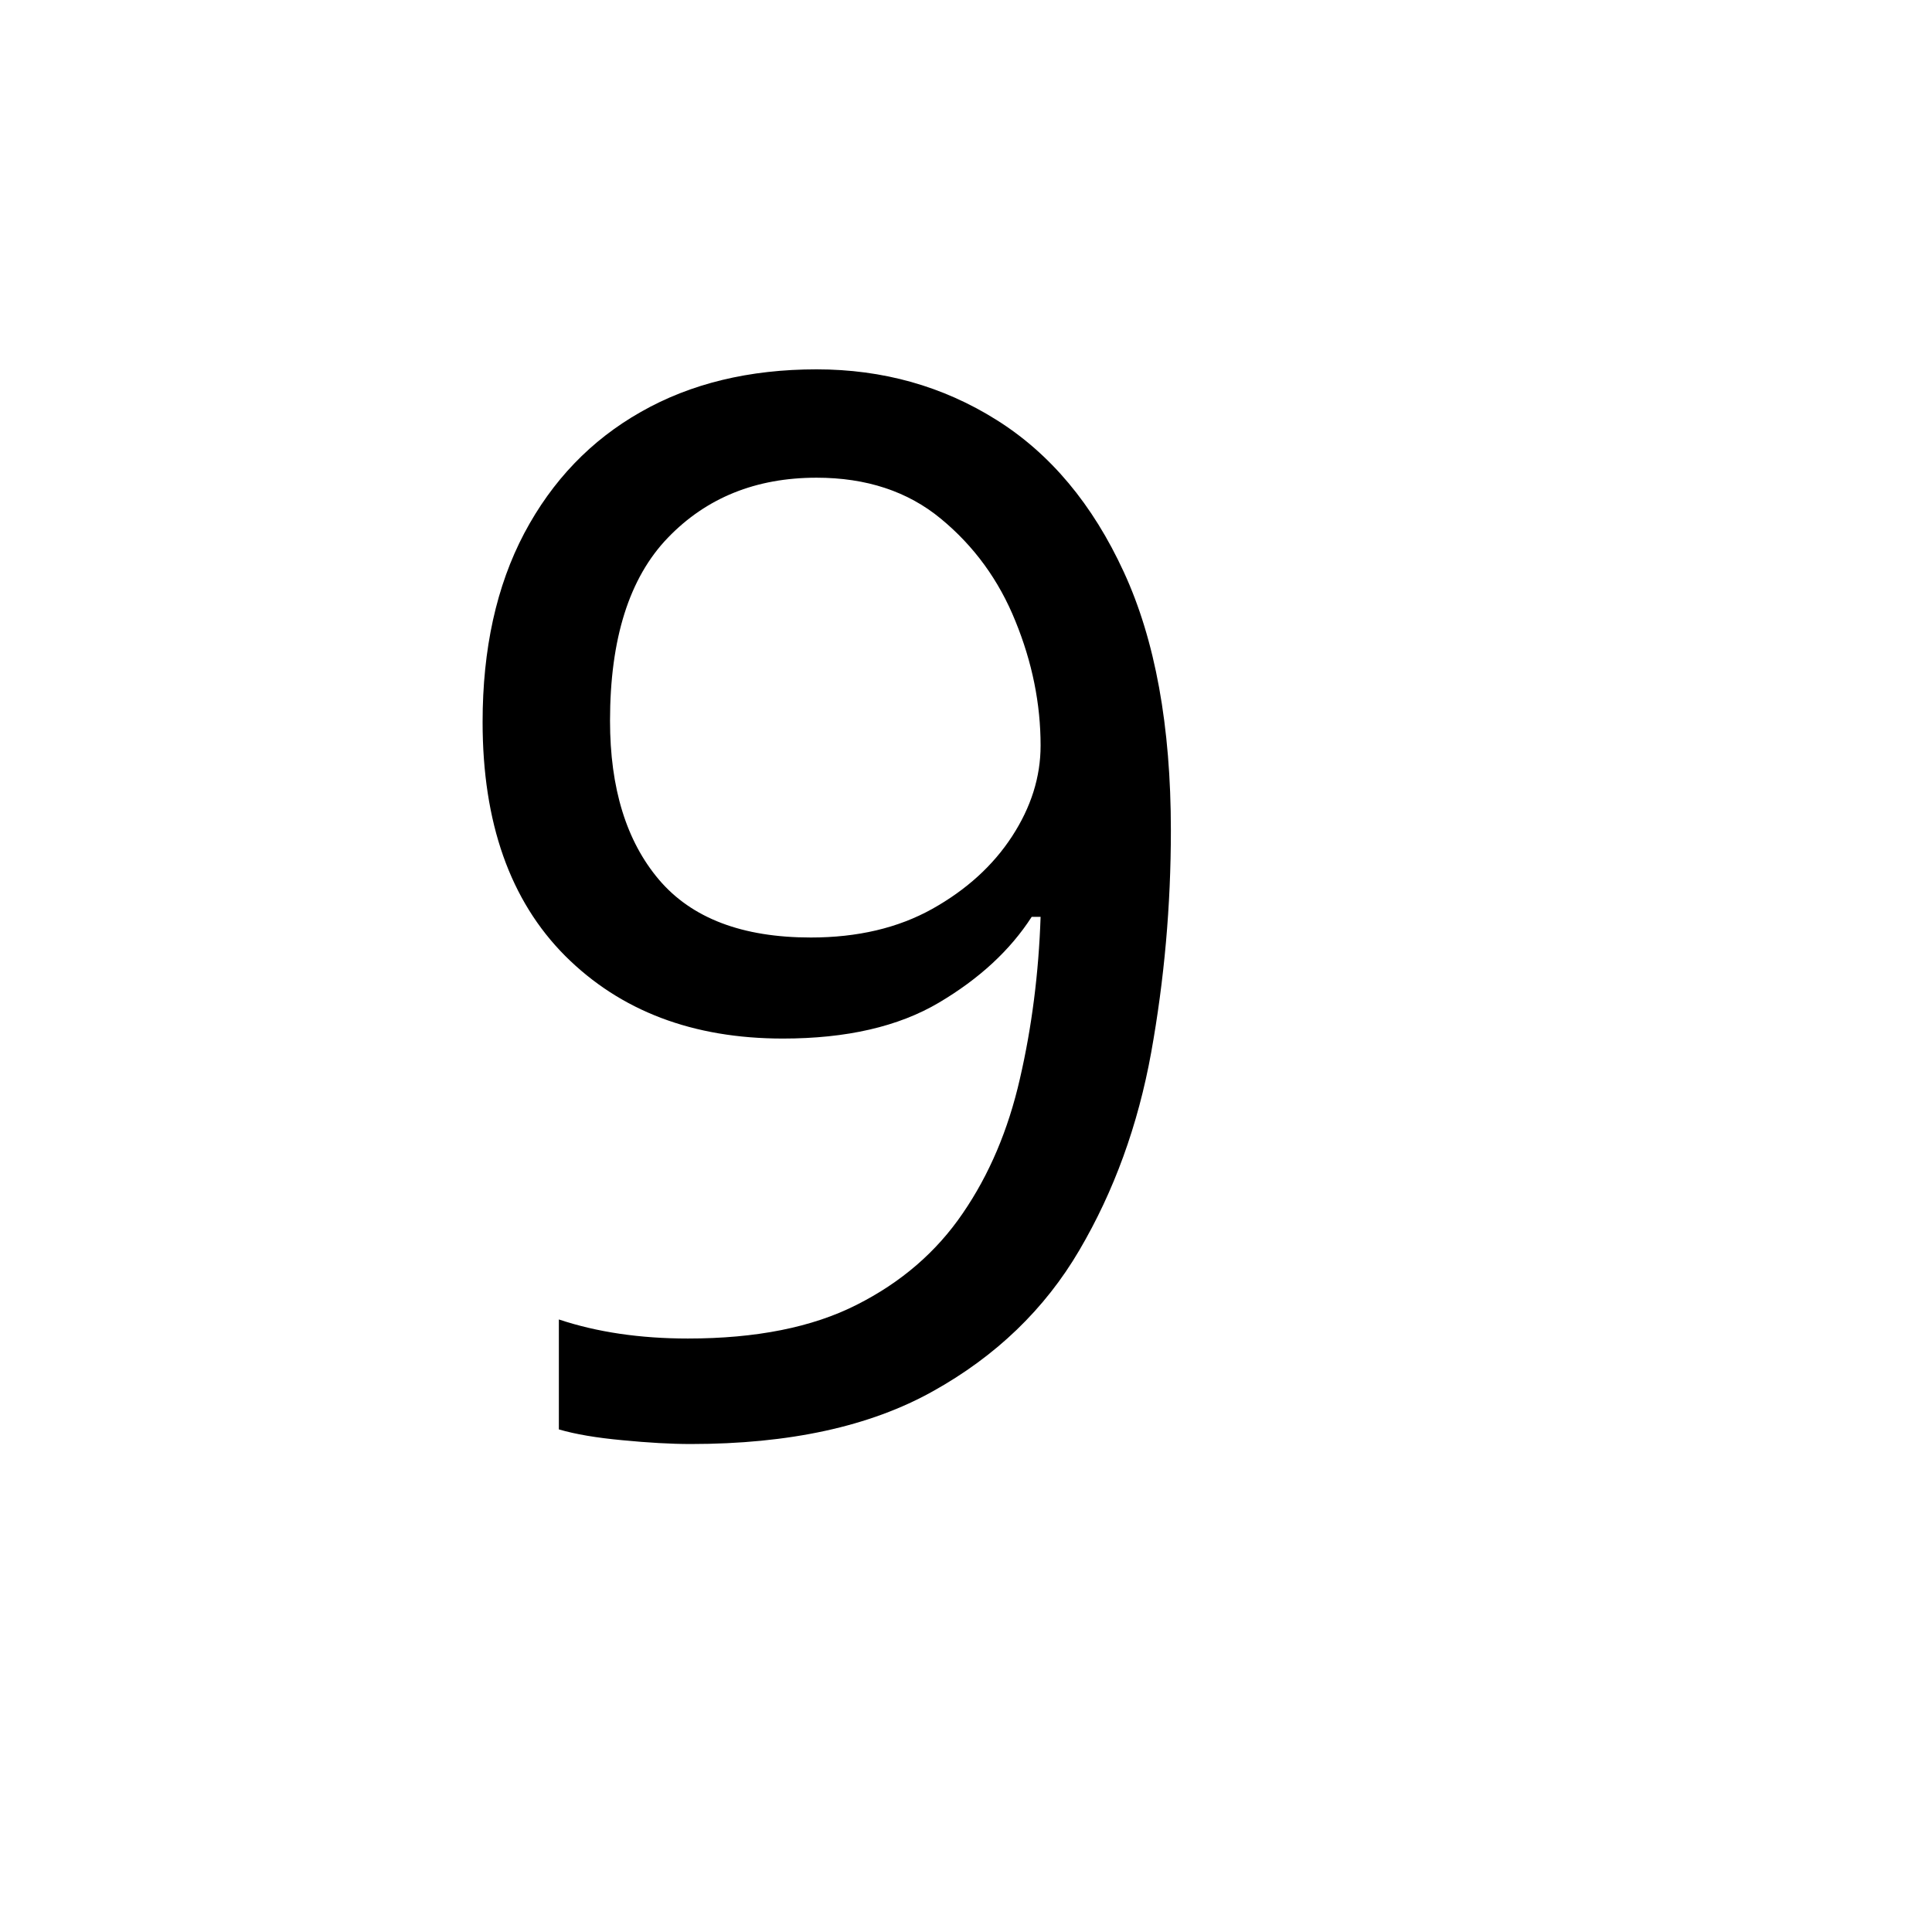
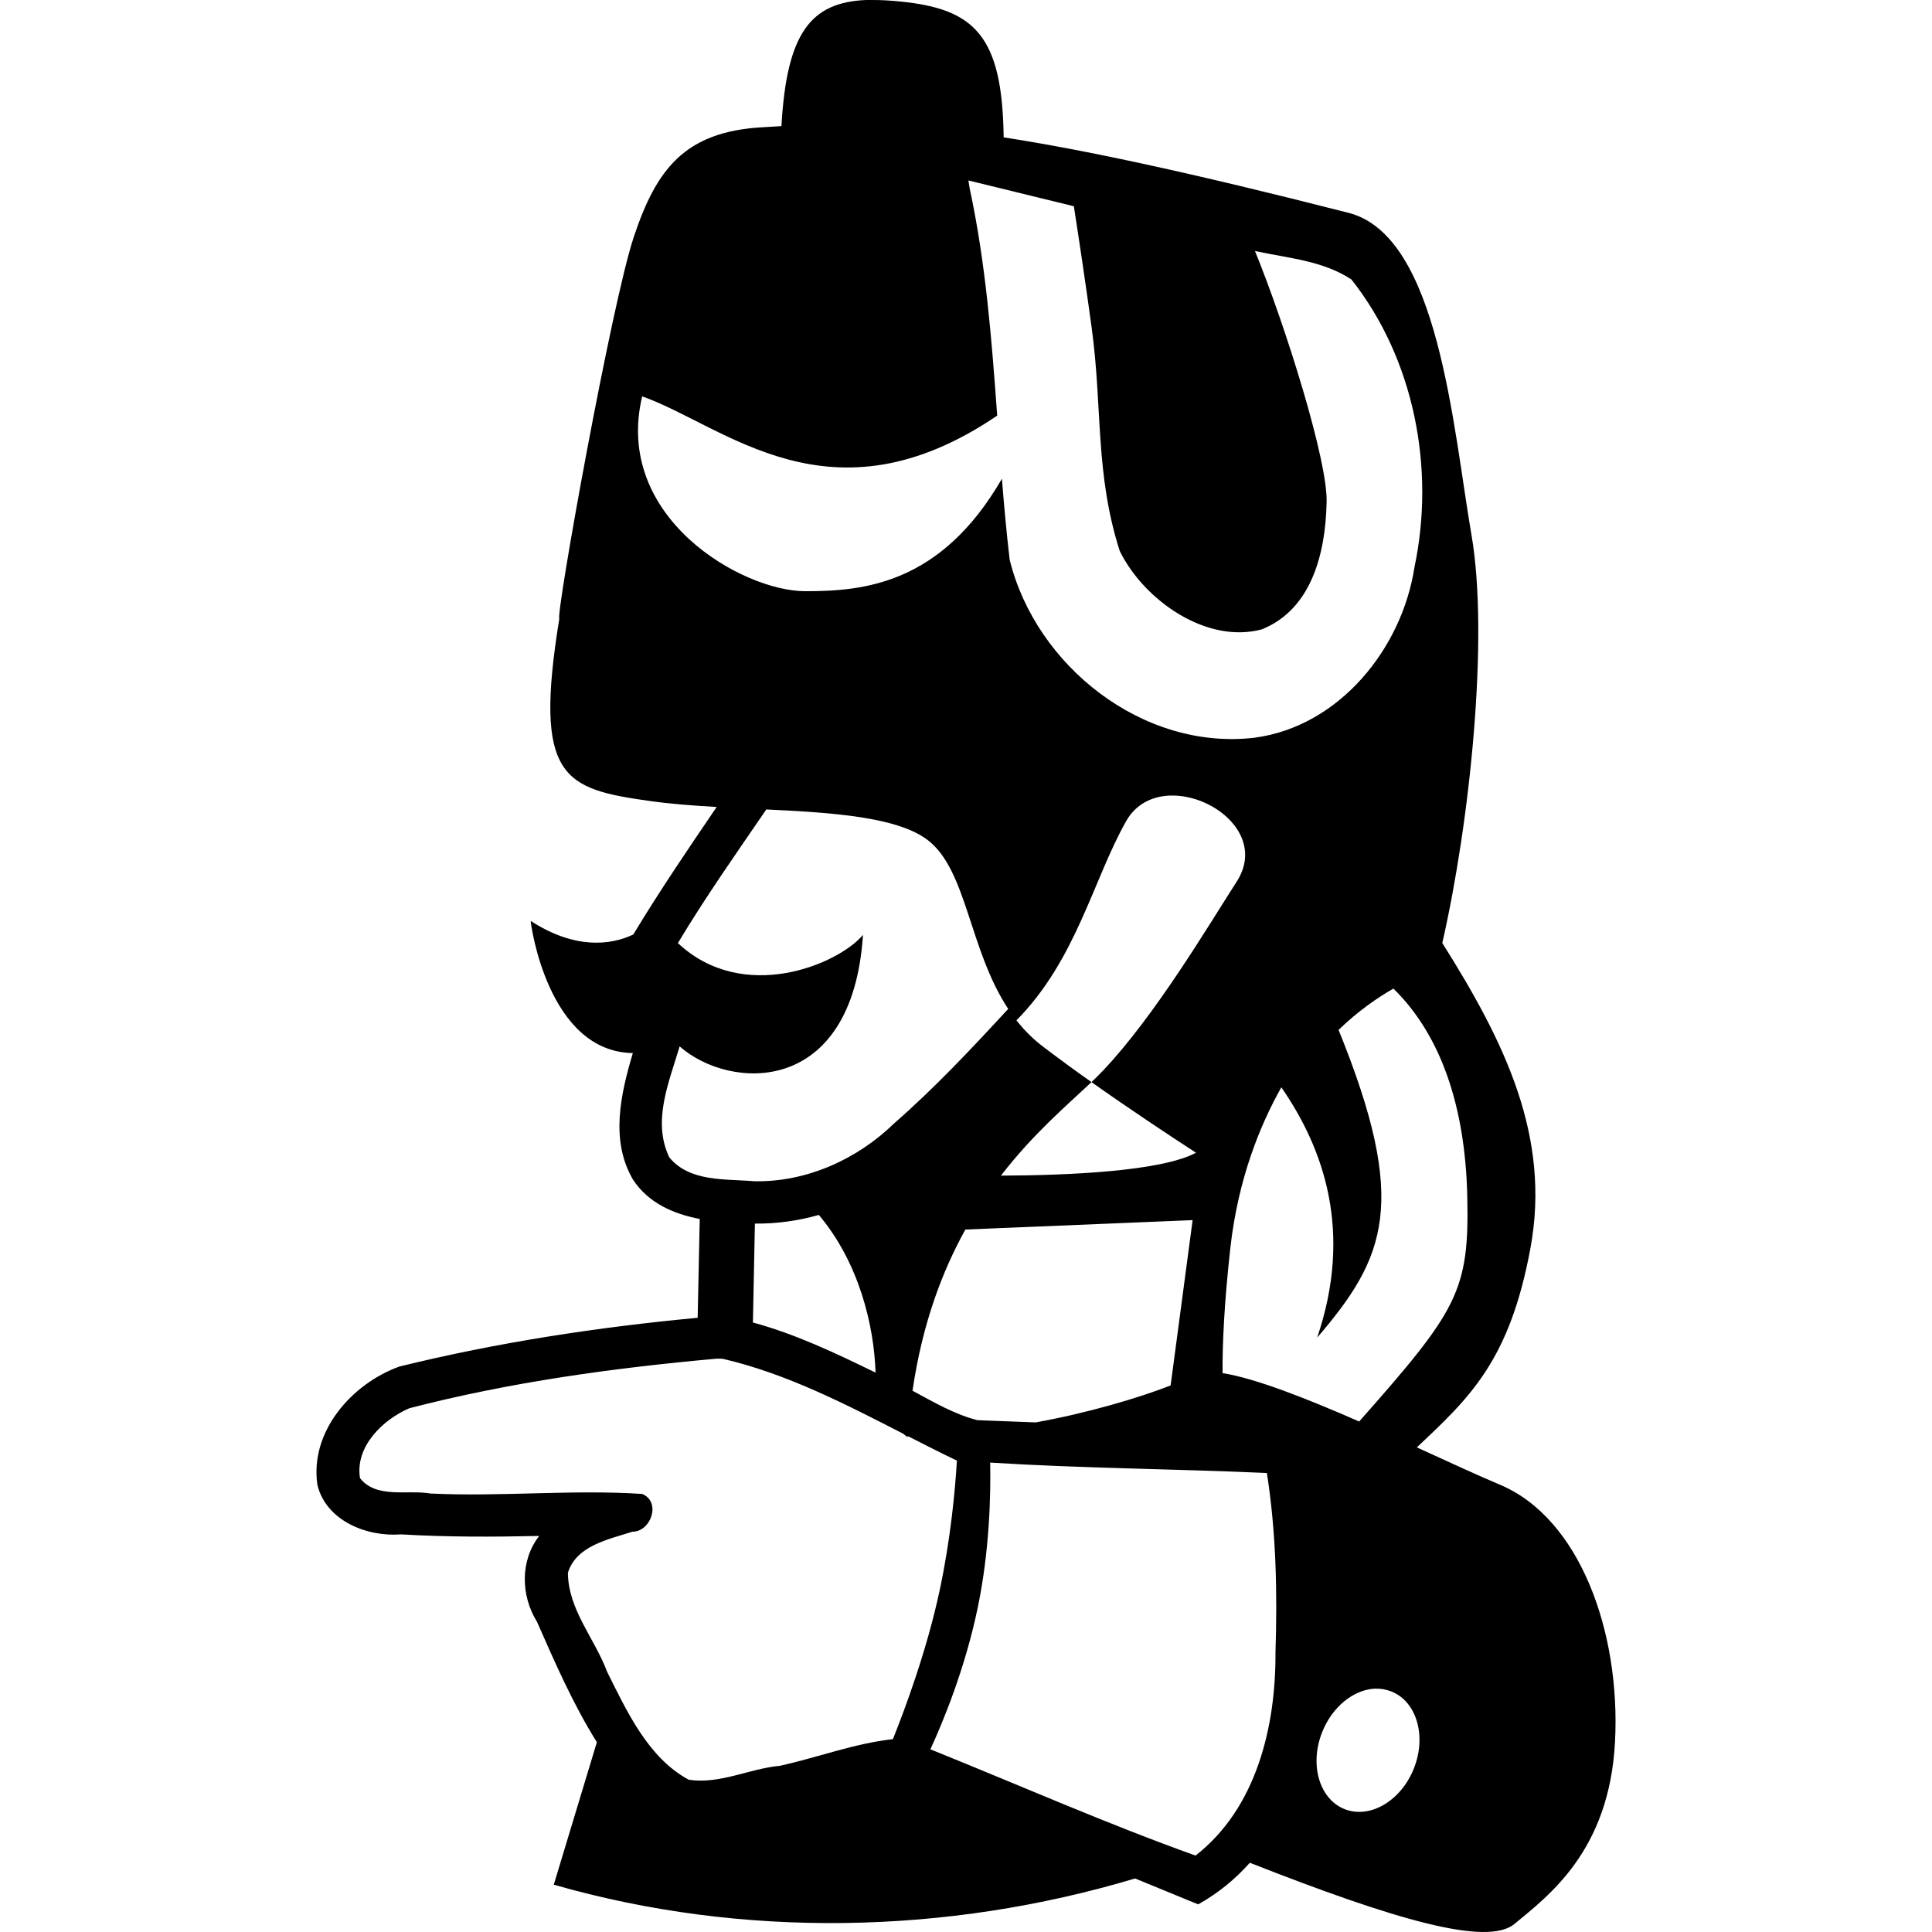
- <svg xmlns="http://www.w3.org/2000/svg" viewBox="0 0 95 95">
-   <text style="line-height:125%" x="20.137" y="1027.648" font-size="72" letter-spacing="0" word-spacing="0" font-family="Sans" transform="translate(0 -957.362)">
-     <tspan x="20.137" y="1027.648">9</tspan>
-   </text>
+ <svg xmlns="http://www.w3.org/2000/svg" width="512" height="512" version="1">
+   <path d="M229.49.002c-14.56.638-21.01 8.61-22.4 33.42-1.68.09-3.385.21-5.106.308-20.71 1.172-28.115 11.344-34.035 29.104-5.92 17.76-20.712 100.132-19.725 101.12-6.906 42.426 1.174 45.125 24.173 48.345 5.422.758 11.382 1.21 17.533 1.555-7.583 11.136-15.153 22.29-22.112 33.816h-.022c-5.973 2.827-15.455 3.964-27.154-3.615 0 .856 4.556 34.69 27.066 35.02-3.27 11.045-6.018 23.115.022 33.51 4.07 6.21 10.654 9.092 17.708 10.454l-.548 26.188c-26.587 2.49-53.124 6.548-79.028 12.91-12.634 4.547-23.85 17.27-21.74 31.404 2.315 9.493 13.117 13.802 22.135 13.084 12.2.727 24.43.688 36.643.416-5.106 6.49-4.885 15.844-.614 22.705 4.778 10.846 9.596 21.908 15.89 31.953-3.803 12.59-7.614 25.17-11.42 37.76 50.035 14.356 104.23 13.272 154.046-1.643 5.574 2.28 11.15 4.573 16.722 6.86 5.27-2.924 9.827-6.68 13.697-11.024 38.297 15.053 62.866 22.268 70.153 16.196 8.88-7.4 25.148-19.24 26.628-48.347 1.48-29.107-9.358-59.19-30.57-68.07-5.7-2.386-13.46-5.98-21.96-9.863 14.208-13.308 24.645-23.184 30.11-52.795 5.472-29.632-6.9-54.733-23.36-80.87 7.298-31.9 12.426-80.948 7.735-108.153-4.933-28.613-8.668-79.233-32.566-85.34-41.85-10.691-70.232-16.734-91.412-20.008C265.646 9.32 258.19 2.347 238.54.396c-2.685-.266-5.156-.413-7.452-.394-.183 0-.366-.004-.547 0-.12.002-.232-.004-.35 0-.06 0-.117-.002-.175 0-.06.002-.118-.002-.176 0-.06.002-.12-.002-.176 0-.058.002-.118-.003-.175 0zm27.152 47.82a7661.84 7661.84 0 0 0 27.943 6.837c1.317 8.493 3.146 20.626 4.733 32.303 2.88 21.19.848 38.527 7.43 59.063 6.38 12.99 22.895 24.683 37.607 20.776 13.28-5.308 16.893-20.254 17.204-33.443.508-10.79-10.95-47.168-18.98-66.844 8.758 1.92 17.943 2.513 25.576 7.56 16.63 21.077 22.22 50.06 16.7 76.202-3.302 21.598-19.876 42.164-42.276 45.212-29.563 3.548-58.04-18.932-65.002-47.14-.843-7.14-1.49-14.303-2.06-21.478-16.21 28.05-36.78 29.805-52.094 29.805-16.744 0-50.914-19.54-43.24-51.633 21.922 7.737 49.784 35.133 94.085 5.106-1.466-20.212-3.028-40.405-7.3-60.246l-.328-2.082zm53.19 163.01c.072-.005.146.002.22 0 .073-.004.144 0 .218 0 11.678-.278 25.122 10.942 17.467 22.813-7.274 11.278-21.616 35.58-35.57 50.23a82.71 82.71 0 0 1-2.914 2.894c10.155 7.183 20.52 14.054 27.7 18.715-9.25 4.96-33.995 6-51.698 6.07 8.708-11.292 17.817-18.917 23.998-24.786a453.008 453.008 0 0 1-12.755-9.337 38.86 38.86 0 0 1-1.93-1.557c-.016-.016-.047-.05-.065-.065l-.043-.02-.022-.023-.022-.022v-.022l-.022-.022-.088-.064-.044-.044c-.08-.07-.162-.127-.24-.197-.048-.043-.085-.09-.132-.132l-.022-.022-.044-.043-.022-.022h-.022l-.02-.02c-.03-.03-.06-.062-.09-.09-.015-.013-.028-.03-.043-.043-.024-.022-.042-.043-.066-.066l-.02-.022h-.022l-.022-.02-.022-.023v-.02l-.022-.023-.022-.022-.044-.022-.022-.022-.022-.02v-.023l-.022-.022-.065-.043c-.004-.004-.018-.02-.022-.022l-.022-.022-.02-.022-.045-.022-.022-.022-.022-.022c0-.003-.018-.02-.02-.022-.02-.022-.048-.065-.066-.087-.002-.002-.02-.02-.022-.02a.54.54 0 0 0-.022 0l-.022-.023-.022-.022-.022-.044c-.002 0-.02-.02-.022-.02h-.022l-.02-.023-.023-.022-.022-.043-.022-.022-.044-.044-.067-.066-.022-.022h-.02l-.022-.022-.022-.02v-.023l-.022-.022-.022-.02c-.008-.005-.036-.02-.044-.023l-.022-.022-.022-.022v-.022c-.004-.003-.017-.017-.022-.02l-.043-.023-.023-.02-.022-.023v-.022c-.124-.126-.25-.245-.373-.373-.024-.027-.04-.04-.065-.067l-.044-.043c-.02-.022-.046-.045-.066-.066-.02-.023-.044-.043-.066-.066l-.042-.044c-.017-.02-.05-.067-.066-.087l-.044-.044c-.028-.03-.06-.057-.088-.088-.004-.004-.018-.018-.02-.022-.08-.083-.144-.157-.22-.24-.03-.032-.06-.057-.088-.088-.004-.008-.02-.037-.022-.044-.03-.03-.06-.055-.088-.087-.055-.06-.1-.114-.153-.175l-.045-.044c-.017-.02-.05-.067-.066-.088l-.045-.044c-.064-.073-.11-.145-.175-.22l-.022-.02-.066-.066-.02-.022a1.192 1.192 0 0 1-.023-.044c-.03-.032-.062-.055-.09-.088l-.02-.022v-.02l-.067-.067-.022-.022-.02-.043-.066-.066c-.002 0-.02-.018-.022-.02l-.022-.044-.044-.044c-.016-.022-.05-.066-.065-.088-.036-.045-.072-.086-.11-.13-.003-.005-.017-.02-.02-.023-.065-.078-.135-.16-.198-.24v-.022c-.026-.033-.062-.055-.088-.088-.063-.08-.134-.16-.197-.24v-.023c15.85-16.02 20.305-37.284 29.06-52.773 2.54-4.494 6.814-6.547 11.396-6.772zm-106.752 3.68c17.71.844 34.802 1.983 42.823 8.153 10.374 7.98 10.887 28.938 21.28 44.708-9.68 10.505-19.46 20.916-30.2 30.31-9.78 9.522-23.168 15.605-37.015 15.363-7.68-.672-17.203.268-22.595-6.334-4.59-9.553-.094-19.873 2.74-29.41 13.18 11.664 45.75 13.555 48.587-29.543-6.672 7.91-31.81 18.364-49.048 2.168 7.19-12.01 15.387-23.666 23.428-35.415zm166.187 47.47c12.834 12.56 19.02 31.746 19.57 54.833.605 25.388-2.57 30.408-28.643 59.896-13.81-6.043-27.522-11.465-36.205-12.82-.046-7.555.41-18.28 2.06-33.115 2.06-18.543 8.015-32.864 13.52-42.626 11.282 16.306 19.01 38.31 9.49 66.338 18.248-21.29 24.306-35.677 5.677-81.548 5.175-5.04 10.433-8.6 14.53-10.958zm-152.27 59.983c10.628 12.605 14.64 29.25 15.034 41.793-10.493-5.117-21.21-10.23-32.5-13.28l.526-26.212a59.45 59.45 0 0 0 16.94-2.3zm99.06 1.38l-5.83 43.81c-8.582 3.36-22.198 7.362-35.767 9.797-5.143-.2-10.29-.4-15.43-.592-6.126-1.556-11.616-4.797-17.203-7.802 2.566-17.562 7.78-31.49 14.004-42.714l60.226-2.498zm-126.017 36.71l1.425.022c16.902 3.917 32.374 11.92 47.82 19.833.63.494 1.063.832 1.25.965v-.022c.005-.092.015-.194.02-.285 4.257 2.178 8.513 4.338 12.8 6.4.078.005.162.015.24.02-.473 7.953-1.664 20.934-4.623 34.694-3.383 15.73-9.09 31.09-12.34 39.207-10.075 1.11-19.895 4.834-29.87 7.056-8.1.715-15.95 4.968-24.24 3.703-10.727-5.798-16.292-17.924-21.608-28.557-3.28-8.842-10.36-16.512-10.41-26.3 2.222-7.198 10.81-8.837 17.073-10.87 4.966.023 7.703-7.933 2.608-10.014-18.63-1.216-37.4.794-56.083-.11-6.15-1.063-14.365 1.444-18.694-4.077-1.362-8.287 5.943-15.448 13.062-18.52 26.66-6.917 54.134-10.686 81.57-13.148zm109.03 17.84c.833.03 1.667.057 2.5.087-.835-.03-1.664-.057-2.5-.088zm26.037.854c.088.002.175.018.263.02-.088-.002-.175.004-.263 0v-.02zm-84.53 2.168v.022h.023v-.022h-.022zm21.83 6.685c24.383 1.533 48.906 1.656 73.33 2.76 2.462 15.68 2.784 31.703 2.278 47.58.108 19.632-5.043 41.26-21.192 53.803-23.61-8.454-46.84-18.73-70.262-28.162 3.325-7.22 9.155-21.244 12.537-37.475 3.152-15.132 3.48-29.845 3.31-38.507zm101.797 59.917c.044-.003.088.002.132 0 .066-.004.13.002.197 0a10.423 10.423 0 0 1 4.208.745c6.704 2.674 9.37 11.826 5.94 20.426-3.43 8.6-11.662 13.413-18.365 10.74-6.703-2.674-9.348-11.826-5.917-20.426 2.68-6.72 8.285-11.154 13.806-11.484zm-205.722 14.662l.153.24c-.05-.076-.105-.163-.153-.24zm188.102.68c-.032.132-.077.26-.11.394.034-.134.078-.26.11-.395zm-187.27.613c.078.118.164.233.242.35-.076-.114-.166-.235-.242-.35zm187.073.175c-.033.133-.076.262-.11.395.035-.134.076-.26.11-.395zm-185.78 1.775c.08.117.162.213.242.33-.08-.116-.164-.214-.242-.33zm3.113 4.274c.08.103.14.202.22.306-.08-.1-.143-.206-.22-.307zm73.132 2.037l-1.38.373 1.38-.373zm-71.423.132c.123.15.246.308.372.46-.124-.15-.25-.31-.373-.46zm1.314 1.577c.05.058.104.117.153.175l-.153-.175zm63.227.13c-.46.122-.92.253-1.38.374.46-.12.92-.25 1.38-.372zm-62.854.308c.11.126.22.247.33.372-.11-.122-.222-.25-.33-.372zm59.392.592c-.46.12-.92.254-1.38.372.46-.12.92-.254 1.38-.373zm-6.224 1.6c-.46.115-.92.214-1.38.328.46-.114.92-.213 1.38-.33zm121.85.175c-.035.085-.07.156-.108.24.034-.076.076-.163.11-.24zm-171.423 1.337c.05.04.104.067.154.108-.05-.04-.104-.067-.153-.11zm.527.415l.087.066c-.03-.023-.058-.04-.087-.065zm.306.24l.088.067-.087-.066zm1.03.768c.054.037.1.073.154.11.05.034.104.076.153.11-.054-.038-.1-.074-.153-.11-.054-.037-.1-.072-.154-.11zm.33.22c.053.035.098.072.153.11.03.02.056.044.087.065-.027-.018-.06-.048-.087-.066-.05-.033-.104-.076-.154-.11zm33.377.153c-.652.147-1.3.315-1.95.46.645-.143 1.304-.315 1.95-.46zm-32.063.68c.052.03.102.078.154.11-.056-.034-.097-.077-.153-.11zm28.732.087c-.466.102-.94.185-1.404.285.465-.1.938-.183 1.403-.285zm-27.703.482c.082.043.16.11.24.154-.086-.046-.153-.11-.24-.155zm24.217.263c-.465.098-.937.188-1.403.285.467-.097.94-.186 1.404-.285zm-23.515.11c.08.04.157.07.24.11-.083-.04-.16-.07-.24-.11zm.787.372c.06.027.116.04.176.066-.06-.026-.116-.04-.176-.066zm.35.154c.06.026.116.04.176.066-.06-.025-.115-.04-.175-.066zm18.892.088l-1.403.285 1.402-.285zm-18.08.24c.06.024.135.044.196.067-.06-.024-.136-.043-.197-.067zm.92.33c.056.02.118.047.175.066-.062-.02-.114-.045-.176-.066zm13.653.13c-.05.02-.103.05-.153.067.056-.02.097-.047.153-.067zm-12.448.242c.062.018.135.048.197.066-.063-.017-.135-.048-.197-.066zm.855.22c.15.035.308.075.46.11-.158-.036-.303-.072-.46-.11zm9.796.065zm-8.657.197c.063.012.133.01.196.022-.063-.012-.133-.01-.197-.023zm7.516.043c.032-.01.056.01.088 0-.058.01-.118.012-.175.022a.703.703 0 0 1 .086-.022zm-7.144.022c.063.01.133.01.197.022-.065-.01-.135-.01-.198-.022zm6.75.043c.032-.01.077.01.11 0-.065.01-.134.012-.198.022a.56.56 0 0 1 .088-.022zm-6.16.043c.065.01.113.013.177.022-.06-.01-.12-.013-.177-.022zm5.875 0h.088c-.065.01-.112.013-.176.022.03-.01.055-.018.087-.022zm-.482.066c.032 0 .077.01.11 0-.065.01-.134.015-.198.022-.064.01-.133.015-.197.022.064-.01.133-.015.197-.022.032 0 .056-.018.088-.022zm-3.945.088c.064.01.11.017.175.022a1.75 1.75 0 0 0-.175-.022zm.372.022c.065 0 .133.02.198.022-.065 0-.133-.018-.198-.022zm2.324 0h.087c-.058 0-.117.02-.175.022.032 0 .055-.02.088-.022zm-1.84.022c.063 0 .13.02.196.022-.065 0-.133-.02-.197-.022zm1.27 0h.087c-.064 0-.132.02-.197.022.032 0 .077-.02.11-.022zm151.087 1.534c-.05.08-.083.162-.132.24.048-.076.086-.163.133-.24zm-4.23 6.092c-.083.106-.157.224-.24.33.083-.106.156-.224.24-.33zm-.614.79l-.242.284c.08-.098.16-.187.24-.285z" fill-rule="evenodd" />
</svg>
